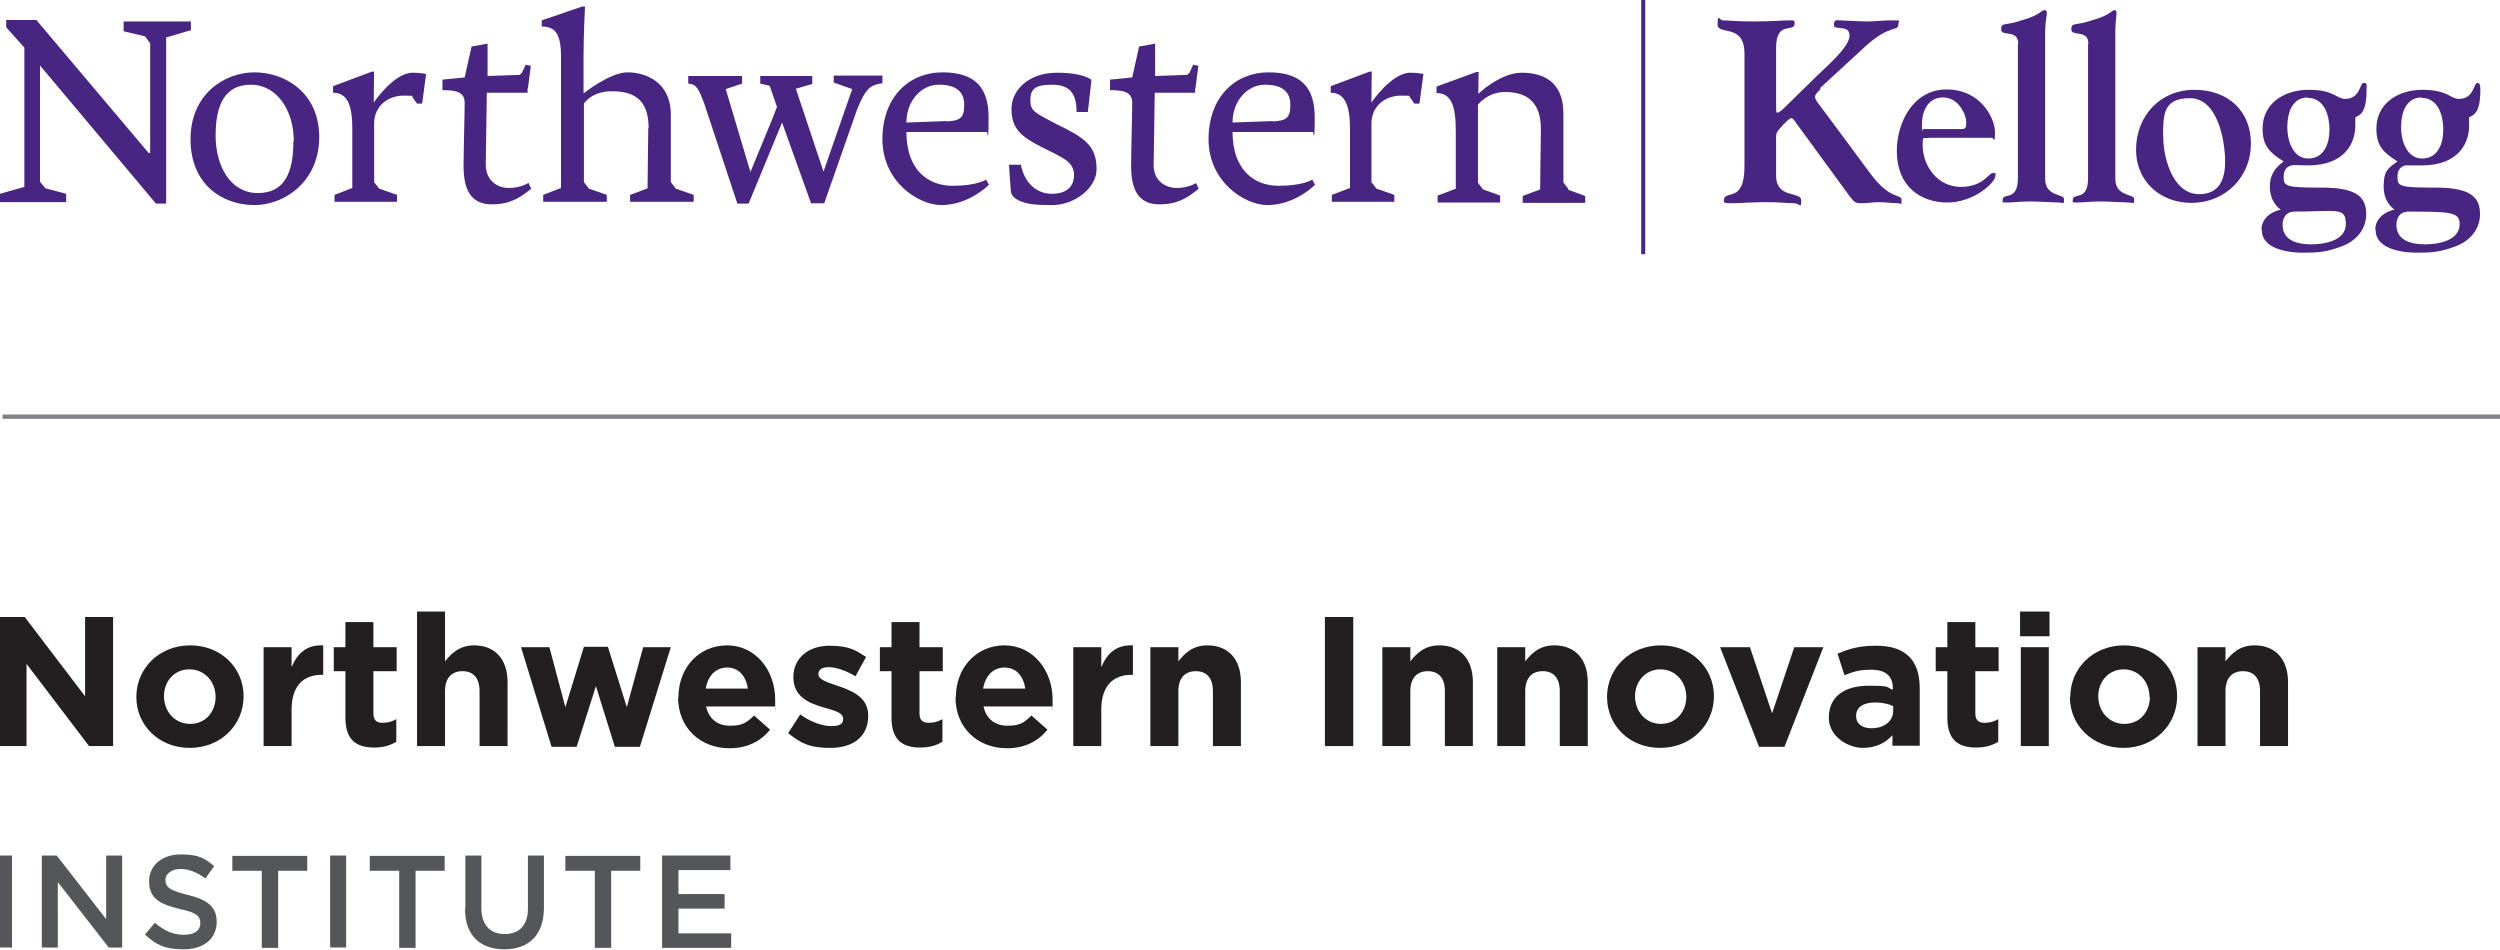
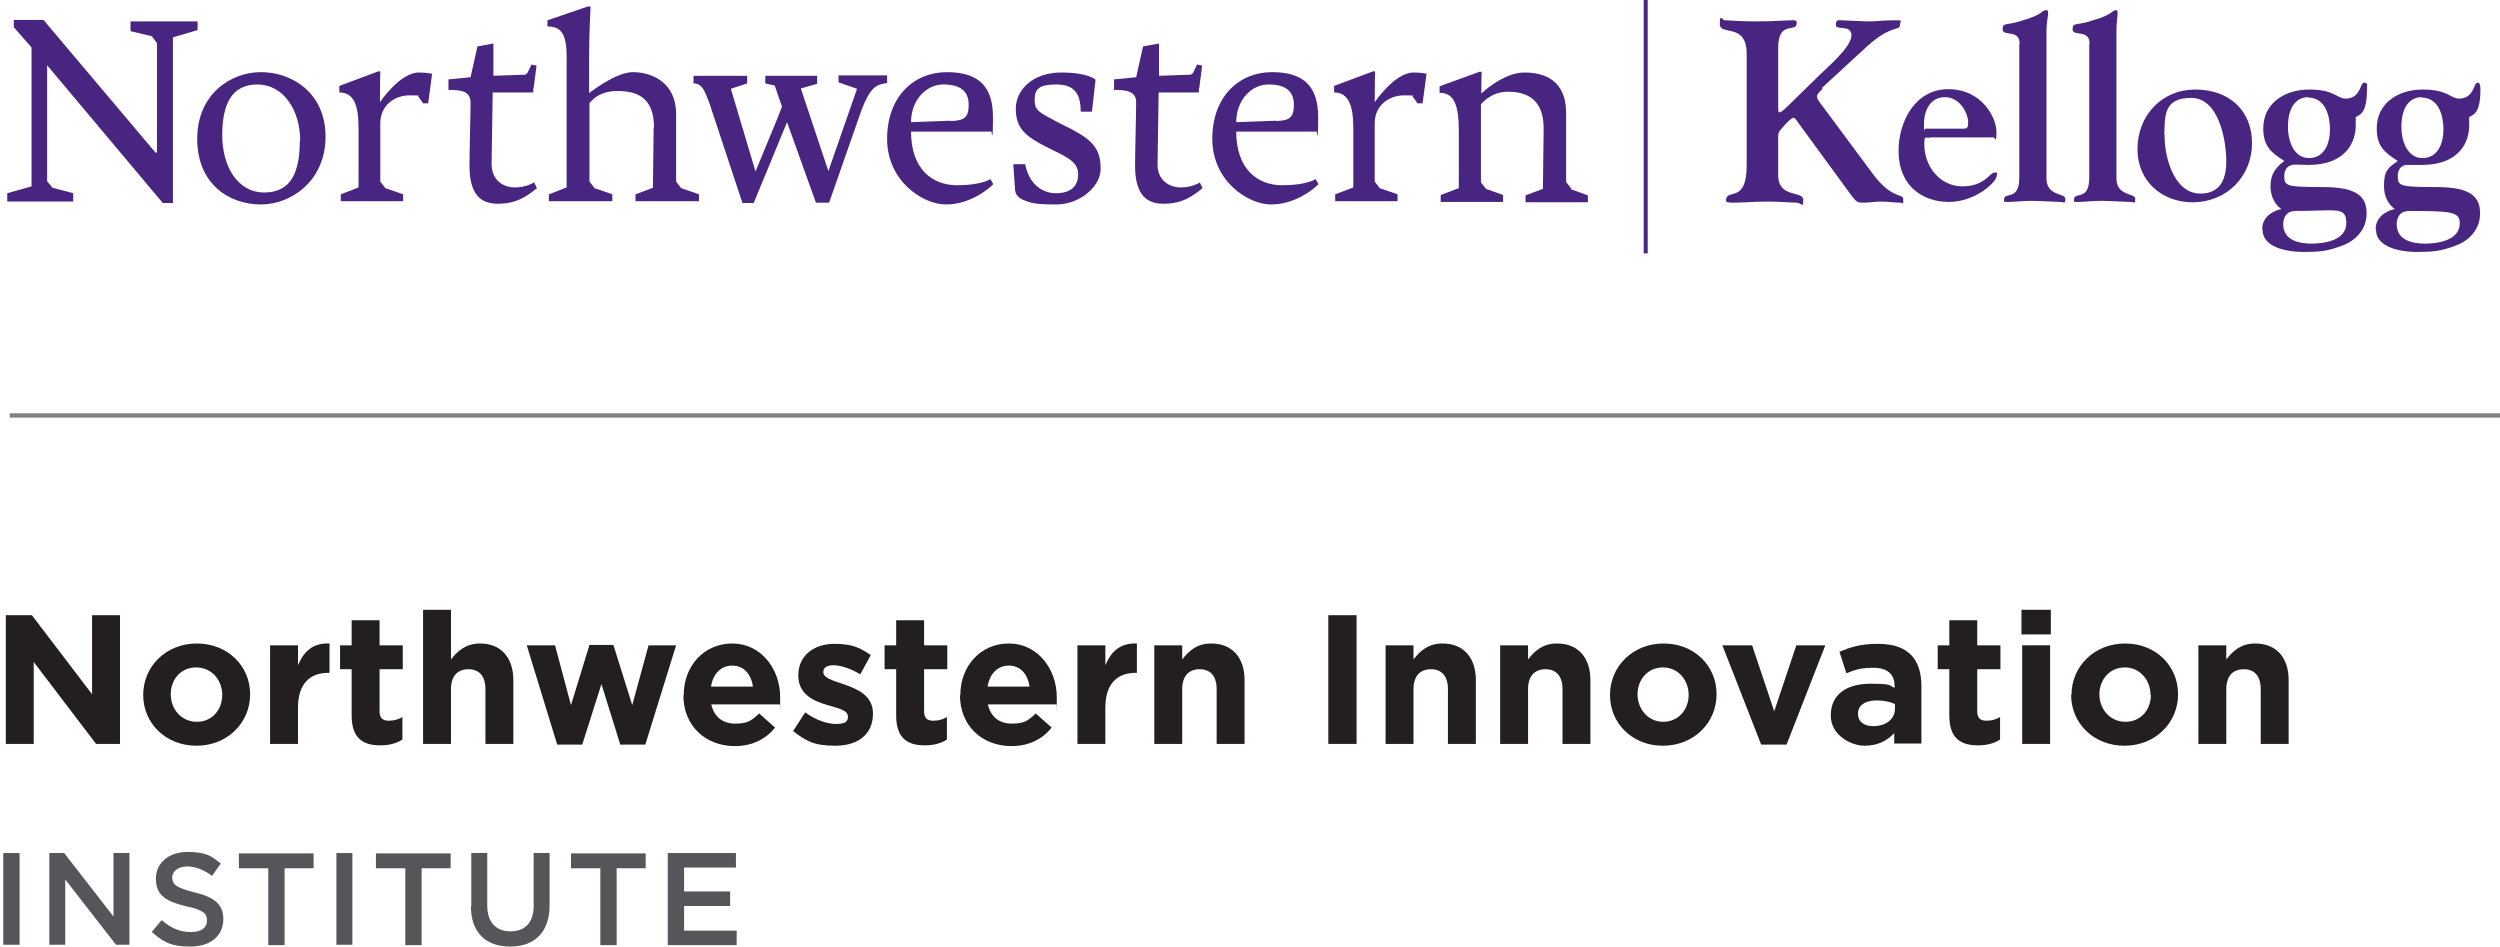
- <svg xmlns="http://www.w3.org/2000/svg" id="Layer_1" version="1.1" viewBox="0 0 687.6 261.1">
+ <svg xmlns="http://www.w3.org/2000/svg" id="Layer_1" version="1.1" viewBox="0 0 689.6 261.1">
  <defs>
    <style>
      .st0 {
        fill: #482580;
      }

      .st1 {
        fill: #231f20;
      }

      .st2 {
        fill: none;
        stroke: #808285;
        stroke-miterlimit: 10;
        stroke-width: 1.2px;
      }

      .st3 {
        fill: #54565a;
      }
    </style>
  </defs>
-   <line class="st2" x1=".7" y1="114.6" x2="687.6" y2="114.6" />
+   <line class="st2" x1="2.7" y1="114.6" x2="689.6" y2="114.6" />
  <g>
-     <polygon class="st0" points="1.7 5.5 1.7 7.5 6.7 13.1 6.7 51.4 0 53.3 0 55.6 18.2 55.6 18.2 53.3 12.5 51.8 11 50 11 18 42.9 56 45.7 56 45.7 10.3 52.5 8.3 52.5 5.9 34 5.9 34 8.6 39.9 10 41.3 11.9 41.3 42.2 41.3 42.1 40.9 42.1 10 5.5 1.7 5.5" />
-     <path class="st0" d="M80.8,38.8c0-8.4-4.6-15.5-11.8-15.5s-9.7,5.6-9.7,14,4.1,15.8,11.6,15.8,9.8-5.8,9.8-14.3M70,56.4c-9,0-17.6-5.8-17.6-18.1s9.2-18.4,17.6-18.4,17.8,5.6,17.8,17.8-9.5,18.7-17.8,18.7" />
-     <path class="st0" d="M178.4,35.2c0-8.4-4.7-10.1-10.2-10.1s-7.6,3.4-7.6,3.4v21.6l1.4,1.8,4.9,1.7v1.9h-17.5v-1.9l4.9-1.9V15.6c0-6.5-1.7-8.3-5.3-8.3v-1.7l11.1-3.8h.8s-.4,7.7-.4,13.5v10.4s7.2-5.8,12.1-5.8,11.9,2.6,11.9,11.6v18.6l1.4,1.8,4.9,1.7v1.9h-17.5v-1.9l4.8-1.8.2-16.6h0Z" />
-     <path class="st0" d="M260.3,33.4c3.6-.2,4.9-.8,4.9-4.5s-2.2-5.6-7-5.6-8.9,4.4-8.9,10.4l11-.4h0ZM249.3,36.3c0,10.4,5.9,14.8,12.7,14.8s9.2-1.7,9.2-1.7l.8,1.4c-1.8,1.8-6.8,5.6-13.1,5.6s-16.2-6.4-16.2-18.1,7.4-18.4,16.5-18.4,12.7,4.3,12.7,12.4-.4,4-.4,4c0,0-22.1,0-22.1,0Z" />
-     <path class="st0" d="M280,55c-.5-.2-1.9-1-2-2.6l-.5-7.1h3.3c.9,4.9,4.2,8,8.5,8s6.1-2.2,6.1-5.2-2.3-4.3-5.2-5.8l-3.8-1.9c-5.5-2.8-8.2-5-8.2-10.4s4.9-10,12.5-10,9.5,2,9.5,2l-1,8.8h-3.1c0-5.5-2.2-7.5-6.8-7.5s-5.9,1.2-5.9,4.2,1,3.4,6.9,6.5l3.4,1.7c6.1,3.2,7.9,5.8,7.9,10.9s-6.1,9.8-12.1,9.8-7.2-.4-9.4-1.3" />
-     <path class="st0" d="M350,33.4c3.6-.2,4.9-.8,4.9-4.5s-2.2-5.6-7-5.6-8.9,4.4-8.9,10.4l11-.4h0ZM339,36.3c0,10.4,5.9,14.8,12.7,14.8s9.2-1.7,9.2-1.7l.8,1.4c-1.8,1.8-6.8,5.6-13.1,5.6s-16.2-6.4-16.2-18.1,7.4-18.4,16.5-18.4,12.7,4.3,12.7,12.4-.4,4-.4,4c0,0-22.1,0-22.1,0Z" />
-     <path class="st0" d="M431.4,52l-1.4-1.8v-19c0-8.8-5.6-11.2-11.5-11.2s-11.9,5.8-11.9,5.8c0-3.2.1-6,.1-6h-.6l-11,4v1.8c4.2,0,5.3,3.8,5.3,10.5v15.8l-5,1.9v1.9h17.2v-1.9c.1,0-4.7-1.7-4.7-1.7l-1.4-1.8v-21.5s2.6-3.5,7.4-3.5,9.9,1.7,9.9,10.1l-.2,16.7-4.8,1.8v1.9h17.2v-1.9c.1,0-4.7-1.7-4.7-1.7h0Z" />
-     <path class="st0" d="M223.1,56l-8-22.3-9.2,22.3h-3.1l-9.1-27.5c-1.3-3.4-2-5.5-4.4-5.5v-2.1h14.8v2.1l-4.5,1.5,6.8,22.8,5.9-14.3,1.4-3.6-2-5.8-2.6-.6v-2.1h14.3v2.2l-4.5,1.3,7.6,22.8,7.9-22.7-5.1-1.8v-1.9h13.4v2.1c-3.1.4-4.6,1.2-7,7.3l-9,25.7h-3.5,0Z" />
-     <path class="st0" d="M145.2,50.4s-2.1,1.3-5.2,1.3-6.4-1.9-6.4-6.5l.3-19.7h11.2v-1.2h.1l.8-6.2-1.4-.3-1.1,2.3-.6.5-8.8.3h0v-8.9l-4.4.8-1.9,8.5-6.1.6v2.9c3.4,0,6.1.3,6.1,3.5s-.3,13.4-.3,17.4c0,7.7,2.9,10.5,7.8,10.5s7.6-1.7,10.8-4.3l-.8-1.7h0Z" />
-     <path class="st0" d="M328.9,50.4s-2.1,1.3-5.2,1.3-6.5-1.9-6.4-6.5l.3-19.7h11.1v-1.2h.1l.8-6.2-1.4-.3-1.1,2.3-.6.5-8.8.3h0v-8.9l-4.4.8-1.9,8.5-6.1.6v2.9c3.4,0,6.1.3,6.1,3.5s-.3,13.4-.3,17.4c0,7.7,2.9,10.5,7.8,10.5s7.6-1.7,10.8-4.3l-.8-1.7h0Z" />
-     <path class="st0" d="M117.3,20.4h0s-1.3-.4-3.8-.4c-5.2,0-10.7,8.2-10.7,8.2,0-4.6.1-8.5.1-8.5h-.6l-10.7,4v1.8c4.1,0,5.3,3.7,5.3,9.9v16.3l-4.9,1.9v1.9h17.2v-1.9l-4.9-1.7-1.4-1.8v-16.1c0-4.9,3.9-7.7,8.1-7.7s1.7.2,2.5.5l1.2,1.7h1.4c0,.1,1.1-8.2,1.1-8.2Z" />
-     <path class="st0" d="M391.7,20.4h0s-1.3-.4-3.8-.4c-5.2,0-10.7,8.2-10.7,8.2,0-4.6.1-8.5.1-8.5h-.6l-10.7,4v1.8c4,0,5.3,3.7,5.3,9.9v16.3l-5,1.9v1.9h17.2v-1.9l-4.9-1.7-1.4-1.8v-16.1c0-4.9,3.9-7.7,8.1-7.7s1.7.2,2.5.5l1.2,1.7h1.4c0,.1,1.1-8.2,1.1-8.2h0Z" />
-     <rect class="st0" x="451.4" width="1.1" height="69.9" />
-     <path class="st0" d="M500.8,24.5c-.4.3-1.6,1.4-1.6,2.1s.6,1.5,1.7,2.9l13.5,18.2c5.5,7.5,8.6,5.5,8.6,7.3s0,.9-.9.9c-1.6,0-3.4-.3-5.3-.3s-2.8.3-4.7.3-2-.2-3.5-2.1l-14.1-19.3c-.9-1.2-1.3-2-1.8-2s-1.8,1.2-3.3,3c-1.1,1.2-.9,1.8-.9,3.5v9.3c0,6.5,6.9,4.2,6.9,6.8s-.3.8-2,.8-3.8-.3-7.8-.3c-3.4,0-7.1.3-9.3.3-1.3,0-2.2,0-2.2-.6,0-3.5,5.7,1.1,5.7-9.6V14.8c0-8.6-7.4-4.9-7.4-8.1s.6-1.1,1.4-1.1c1.3,0,3.7.3,8.5.3s8.4-.3,9.8-.3,1.5,0,1.5.8c0,2.8-5.1-1-5.1,6.8v16.2c0,.7,0,1.7.3,1.6.4,0,.8-.3,1.8-1.2l9.3-9.1c2-2,8.8-7.7,8.8-10.9s-4.3-1.3-4.3-2.9.7-1.3,1.6-1.3,5.6.3,7.7.3,3.6-.3,6.6-.3,1.8,0,1.8,1.2c0,1.9-2.3-.2-9.1,6l-12.5,11.5h0Z" />
-     <path class="st0" d="M530.3,38c-1.3,0-1.5-.5-1.5,1.8,0,6.1,4.3,11.6,10.5,11.6s7.6-3.8,8.8-3.8.7,0,.7.8c0,1.8-5.9,7.3-13.2,7.3s-13.9-4.4-13.9-14.1c0-8.1,4.6-17,13.7-17,9.5,0,13.3,8.1,13.3,11.7s-.4,1.6-.8,1.6h-17.4,0ZM539.2,35.5c1.2,0,1.6,0,1.6-1.9s-2-6.8-6.4-6.8-5.8,4.2-5.8,7.4.1,1.3.3,1.3h10.3Z" />
-     <path class="st0" d="M555.1,12.1c0-4.2-4.7-1.9-4.7-4s1.1-.9,5.6-2.5c5.4-1.5,5.2-2.8,6.4-2.8s.1,2,.1,5.9v40.5c0,5,5.2,4,5.2,5.6s-.3.9-1.5.9-5.8-.3-7.9-.3-4.8.3-6.3.3-1.2,0-1.2-.7c0-2.2,4.2.6,4.2-6V12.1h0Z" />
-     <path class="st0" d="M574.4,12.1c0-4.2-4.7-1.9-4.7-4s1.1-.9,5.6-2.5c5.5-1.5,5.2-2.8,6.4-2.8.9,0,.1,2,.1,5.9v40.5c0,5,5.2,4,5.2,5.6s-.3.9-1.5.9-5.8-.3-7.9-.3-4.8.3-6.3.3-1.2,0-1.2-.7c0-2.2,4.2.6,4.2-6V12.1h0Z" />
-     <path class="st0" d="M602.7,55.8c-8.5,0-15.2-5.9-15.2-14.6,0-9.3,6.6-16.5,16-16.5s15.6,5.9,15.6,14.8-6.7,16.3-16.5,16.3ZM595,37.2c-.2,4.7,2,16.2,9.9,16.2,5.5,0,7.1-4.1,7.1-8.9,0-5.7-2-17.5-9.7-17.5s-7.2,5.1-7.4,10.2h0Z" />
-     <path class="st0" d="M622,63.2c0-4.2,4.6-5.5,5.3-5.5-.7-.6-3-2.2-3-6.5,0-2.9,1.3-5,3.8-6.8-3.8-2.4-5.8-4.2-5.8-9,0-6.8,5.7-10.7,12.7-10.7s7.6,2.5,10,2.5c4.2,0,4-4.4,5.1-4.4s.8.6.8,1.9c0,6.7-2,6.9-3.1,7.6,0,1.2,0,.3,0,2.1.1,4.5-2.5,11.1-13.1,11.1-1.1,0-2.2-.1-3.6-.1-2.1,0-3,1.4-3,3.1,0,2.8.4,3.1,10.7,3.1,9.9,0,12,3,12,7.3s-2.9,7.4-6.6,8.8c-4.2,1.6-6.4,1.8-10.9,1.8-2.8,0-11.2-.6-11.2-6.2h0ZM630.6,58.3c-1.9,0-2.8,1.8-2.8,3.5,0,4.7,4.7,5.4,7.9,5.4s9.5-.8,9.5-5.6-2.5-3.4-14.6-3.4h0ZM634.6,26.8c-1.3,0-5.5.6-5.5,8.3,0,3.5,1.5,8.5,5.8,8.5s5.8-4.1,5.8-7.9-1.3-8.8-6.1-8.8h0Z" />
-     <path class="st0" d="M653.3,63.2c0-4.2,4.6-5.5,5.3-5.5-.7-.6-3-2.2-3-6.5s1.3-5,3.8-6.8c-3.8-2.4-5.8-4.2-5.8-9,0-6.8,5.7-10.7,12.7-10.7s7.6,2.5,10,2.5c4.2,0,4-4.4,5.1-4.4.6,0,.8.6.8,1.9,0,6.7-2,6.9-3.1,7.6,0,1.2,0,.3,0,2.1.1,4.5-2.5,11.1-13.1,11.1s-2.2-.1-3.6-.1c-2.1,0-3,1.4-3,3.1,0,2.8.4,3.1,10.7,3.1,9.9,0,12,3,12,7.3s-2.9,7.4-6.6,8.8c-4.2,1.6-6.4,1.8-10.9,1.8-2.8,0-11.2-.6-11.2-6.2h0ZM661.9,58.3c-1.9,0-2.8,1.8-2.8,3.5,0,4.7,4.7,5.4,7.9,5.4s9.5-.8,9.5-5.6c0-3.3-2.5-3.4-14.6-3.4h0ZM665.9,26.8c-1.3,0-5.5.6-5.5,8.3,0,3.5,1.5,8.5,5.8,8.5s5.8-4.1,5.8-7.9-1.3-8.8-6.1-8.8h0Z" />
+     <polygon class="st0" points="3.8 5.5 3.8 7.5 8.7 13.1 8.7 51.4 2 53.3 2 55.6 20.2 55.6 20.2 53.3 14.5 51.8 13 50 13 18 44.9 56 47.7 56 47.7 10.3 54.5 8.3 54.5 5.9 36 5.9 36 8.6 41.9 10 43.3 11.9 43.3 42.2 43.3 42.1 42.9 42.1 12 5.5 3.8 5.5" />
+     <path class="st0" d="M82.8,38.8c0-8.4-4.6-15.5-11.8-15.5s-9.7,5.6-9.7,14,4.1,15.8,11.6,15.8,9.8-5.8,9.8-14.3M72,56.4c-9,0-17.6-5.8-17.6-18.1s9.2-18.4,17.6-18.4,17.8,5.6,17.8,17.8-9.5,18.7-17.8,18.7" />
+     <path class="st0" d="M180.4,35.2c0-8.4-4.7-10.1-10.2-10.1s-7.6,3.4-7.6,3.4v21.6l1.4,1.8,4.9,1.7v1.9h-17.5v-1.9l4.9-1.9V15.6c0-6.5-1.7-8.3-5.3-8.3v-1.7l11.1-3.8h.8s-.4,7.7-.4,13.5v10.4s7.2-5.8,12.1-5.8,11.9,2.6,11.9,11.6v18.6l1.4,1.8,4.9,1.7v1.9h-17.5v-1.9l4.8-1.8.2-16.6h0Z" />
+     <path class="st0" d="M262.3,33.4c3.6-.2,4.9-.8,4.9-4.5s-2.2-5.6-7-5.6-8.9,4.4-8.9,10.4l11-.4h0ZM251.3,36.3c0,10.4,5.9,14.8,12.7,14.8s9.2-1.7,9.2-1.7l.8,1.4c-1.8,1.8-6.8,5.6-13.1,5.6s-16.2-6.4-16.2-18.1,7.4-18.4,16.5-18.4,12.7,4.3,12.7,12.4-.4,4-.4,4c0,0-22.1,0-22.1,0Z" />
+     <path class="st0" d="M282,55c-.5-.2-1.9-1-2-2.6l-.5-7.1h3.3c.9,4.9,4.2,8,8.5,8s6.1-2.2,6.1-5.2-2.3-4.3-5.2-5.8l-3.8-1.9c-5.5-2.8-8.2-5-8.2-10.4s4.9-10,12.5-10,9.5,2,9.5,2l-1,8.8h-3.1c0-5.5-2.2-7.5-6.8-7.5s-5.9,1.2-5.9,4.2,1,3.4,6.9,6.5l3.4,1.7c6.1,3.2,7.9,5.8,7.9,10.9s-6.1,9.8-12.1,9.8-7.2-.4-9.4-1.3" />
+     <path class="st0" d="M352,33.4c3.6-.2,4.9-.8,4.9-4.5s-2.2-5.6-7-5.6-8.9,4.4-8.9,10.4l11-.4h0ZM341,36.3c0,10.4,5.9,14.8,12.7,14.8s9.2-1.7,9.2-1.7l.8,1.4c-1.8,1.8-6.8,5.6-13.1,5.6s-16.2-6.4-16.2-18.1,7.4-18.4,16.5-18.4,12.7,4.3,12.7,12.4-.4,4-.4,4c0,0-22.1,0-22.1,0Z" />
+     <path class="st0" d="M433.4,52l-1.4-1.8v-19c0-8.8-5.6-11.2-11.5-11.2s-11.9,5.8-11.9,5.8c0-3.2.1-6,.1-6h-.6l-11,4v1.8c4.2,0,5.3,3.8,5.3,10.5v15.8l-5,1.9v1.9h17.2v-1.9c.1,0-4.7-1.7-4.7-1.7l-1.4-1.8v-21.5s2.6-3.5,7.4-3.5,9.9,1.7,9.9,10.1l-.2,16.7-4.8,1.8v1.9h17.2v-1.9c.1,0-4.7-1.7-4.7-1.7h0Z" />
+     <path class="st0" d="M225.1,56l-8-22.3-9.2,22.3h-3.1l-9.1-27.5c-1.3-3.4-2-5.5-4.4-5.5v-2.1h14.8v2.1l-4.5,1.5,6.8,22.8,5.9-14.3,1.4-3.6-2-5.8-2.6-.6v-2.1h14.3v2.2l-4.5,1.3,7.6,22.8,7.9-22.7-5.1-1.8v-1.9h13.4v2.1c-3.1.4-4.6,1.2-7,7.3l-9,25.7h-3.5,0Z" />
+     <path class="st0" d="M147.2,50.4s-2.1,1.3-5.2,1.3-6.4-1.9-6.4-6.5l.3-19.7h11.2v-1.2h.1l.8-6.2-1.4-.3-1.1,2.3-.6.5-8.8.3h0v-8.9l-4.4.8-1.9,8.5-6.1.6v2.9c3.4,0,6.1.3,6.1,3.5s-.3,13.4-.3,17.4c0,7.7,2.9,10.5,7.8,10.5s7.6-1.7,10.8-4.3l-.8-1.7h0Z" />
+     <path class="st0" d="M330.9,50.4s-2.1,1.3-5.2,1.3-6.5-1.9-6.4-6.5l.3-19.7h11.1v-1.2h.1l.8-6.2-1.4-.3-1.1,2.3-.6.5-8.8.3h0v-8.9l-4.4.8-1.9,8.5-6.1.6v2.9c3.4,0,6.1.3,6.1,3.5s-.3,13.4-.3,17.4c0,7.7,2.9,10.5,7.8,10.5s7.6-1.7,10.8-4.3l-.8-1.7h0Z" />
+     <path class="st0" d="M119.3,20.4h0s-1.3-.4-3.8-.4c-5.2,0-10.7,8.2-10.7,8.2,0-4.6.1-8.5.1-8.5h-.6l-10.7,4v1.8c4.1,0,5.3,3.7,5.3,9.9v16.3l-4.9,1.9v1.9h17.2v-1.9l-4.9-1.7-1.4-1.8v-16.1c0-4.9,3.9-7.7,8.1-7.7s1.7.2,2.5.5l1.2,1.7h1.4c0,.1,1.1-8.2,1.1-8.2Z" />
+     <path class="st0" d="M393.7,20.4h0s-1.3-.4-3.8-.4c-5.2,0-10.7,8.2-10.7,8.2,0-4.6.1-8.5.1-8.5h-.6l-10.7,4v1.8c4,0,5.3,3.7,5.3,9.9v16.3l-5,1.9v1.9h17.2v-1.9l-4.9-1.7-1.4-1.8v-16.1c0-4.9,3.9-7.7,8.1-7.7s1.7.2,2.5.5l1.2,1.7h1.4c0,.1,1.1-8.2,1.1-8.2h0Z" />
+     <rect class="st0" x="453.4" width="1.1" height="69.9" />
+     <path class="st0" d="M502.8,24.5c-.4.3-1.6,1.4-1.6,2.1s.6,1.5,1.7,2.9l13.5,18.2c5.5,7.5,8.6,5.5,8.6,7.3s0,.9-.9.9c-1.6,0-3.4-.3-5.3-.3s-2.8.3-4.7.3-2-.2-3.5-2.1l-14.1-19.3c-.9-1.2-1.3-2-1.8-2s-1.8,1.2-3.3,3c-1.1,1.2-.9,1.8-.9,3.5v9.3c0,6.5,6.9,4.2,6.9,6.8s-.3.8-2,.8-3.8-.3-7.8-.3c-3.4,0-7.1.3-9.3.3-1.3,0-2.2,0-2.2-.6,0-3.5,5.7,1.1,5.7-9.6V14.8c0-8.6-7.4-4.9-7.4-8.1s.6-1.1,1.4-1.1c1.3,0,3.7.3,8.5.3s8.4-.3,9.8-.3,1.5,0,1.5.8c0,2.8-5.1-1-5.1,6.8v16.2c0,.7,0,1.7.3,1.6.4,0,.8-.3,1.8-1.2l9.3-9.1c2-2,8.8-7.7,8.8-10.9s-4.3-1.3-4.3-2.9.7-1.3,1.6-1.3,5.6.3,7.7.3,3.6-.3,6.6-.3,1.8,0,1.8,1.2c0,1.9-2.3-.2-9.1,6l-12.5,11.5h0Z" />
+     <path class="st0" d="M532.3,38c-1.3,0-1.5-.5-1.5,1.8,0,6.1,4.3,11.6,10.5,11.6s7.6-3.8,8.8-3.8.7,0,.7.8c0,1.8-5.9,7.3-13.2,7.3s-13.9-4.4-13.9-14.1c0-8.1,4.6-17,13.7-17,9.5,0,13.3,8.1,13.3,11.7s-.4,1.6-.8,1.6h-17.4,0ZM541.3,35.5c1.2,0,1.6,0,1.6-1.9s-2-6.8-6.4-6.8-5.8,4.2-5.8,7.4.1,1.3.3,1.3h10.3Z" />
+     <path class="st0" d="M557.1,12.1c0-4.2-4.7-1.9-4.7-4s1.1-.9,5.6-2.5c5.4-1.5,5.2-2.8,6.4-2.8s.1,2,.1,5.9v40.5c0,5,5.2,4,5.2,5.6s-.3.9-1.5.9-5.8-.3-7.9-.3-4.8.3-6.3.3-1.2,0-1.2-.7c0-2.2,4.2.6,4.2-6V12.1h0Z" />
+     <path class="st0" d="M576.4,12.1c0-4.2-4.7-1.9-4.7-4s1.1-.9,5.6-2.5c5.5-1.5,5.2-2.8,6.4-2.8.9,0,.1,2,.1,5.9v40.5c0,5,5.2,4,5.2,5.6s-.3.9-1.5.9-5.8-.3-7.9-.3-4.8.3-6.3.3-1.2,0-1.2-.7c0-2.2,4.2.6,4.2-6V12.1h0Z" />
+     <path class="st0" d="M604.8,55.8c-8.5,0-15.2-5.9-15.2-14.6,0-9.3,6.6-16.5,16-16.5s15.6,5.9,15.6,14.8-6.7,16.3-16.5,16.3ZM597.1,37.2c-.2,4.7,2,16.2,9.9,16.2,5.5,0,7.1-4.1,7.1-8.9,0-5.7-2-17.5-9.7-17.5s-7.2,5.1-7.4,10.2h0Z" />
+     <path class="st0" d="M624,63.2c0-4.2,4.6-5.5,5.3-5.5-.7-.6-3-2.2-3-6.5,0-2.9,1.3-5,3.8-6.8-3.8-2.4-5.8-4.2-5.8-9,0-6.8,5.7-10.7,12.7-10.7s7.6,2.5,10,2.5c4.2,0,4-4.4,5.1-4.4s.8.6.8,1.9c0,6.7-2,6.9-3.1,7.6,0,1.2,0,.3,0,2.1.1,4.5-2.5,11.1-13.1,11.1-1.1,0-2.2-.1-3.6-.1-2.1,0-3,1.4-3,3.1,0,2.8.4,3.1,10.7,3.1,9.9,0,12,3,12,7.3s-2.9,7.4-6.6,8.8c-4.2,1.6-6.4,1.8-10.9,1.8-2.8,0-11.2-.6-11.2-6.2h0ZM632.6,58.3c-1.9,0-2.8,1.8-2.8,3.5,0,4.7,4.7,5.4,7.9,5.4s9.5-.8,9.5-5.6-2.5-3.4-14.6-3.4h0ZM636.6,26.8c-1.3,0-5.5.6-5.5,8.3,0,3.5,1.5,8.5,5.8,8.5s5.8-4.1,5.8-7.9-1.3-8.8-6.1-8.8h0Z" />
+     <path class="st0" d="M655.3,63.2c0-4.2,4.6-5.5,5.3-5.5-.7-.6-3-2.2-3-6.5s1.3-5,3.8-6.8c-3.8-2.4-5.8-4.2-5.8-9,0-6.8,5.7-10.7,12.7-10.7s7.6,2.5,10,2.5c4.2,0,4-4.4,5.1-4.4.6,0,.8.6.8,1.9,0,6.7-2,6.9-3.1,7.6,0,1.2,0,.3,0,2.1.1,4.5-2.5,11.1-13.1,11.1s-2.2-.1-3.6-.1c-2.1,0-3,1.4-3,3.1,0,2.8.4,3.1,10.7,3.1,9.9,0,12,3,12,7.3s-2.9,7.4-6.6,8.8c-4.2,1.6-6.4,1.8-10.9,1.8-2.8,0-11.2-.6-11.2-6.2h0ZM663.9,58.3c-1.9,0-2.8,1.8-2.8,3.5,0,4.7,4.7,5.4,7.9,5.4s9.5-.8,9.5-5.6c0-3.3-2.5-3.4-14.6-3.4h0ZM667.9,26.8c-1.3,0-5.5.6-5.5,8.3,0,3.5,1.5,8.5,5.8,8.5s5.8-4.1,5.8-7.9-1.3-8.8-6.1-8.8h0Z" />
  </g>
  <g>
-     <path class="st1" d="M-.4,169.7h7.2l16.6,21.8v-21.8h7.7v35.5h-6.6l-17.2-22.6v22.6H-.4v-35.5h0Z" />
-     <path class="st1" d="M37.5,191.7h0c0-7.9,6.3-14.2,14.8-14.2s14.7,6.2,14.7,14h0c0,7.9-6.3,14.2-14.8,14.2s-14.7-6.2-14.7-14h0ZM59.3,191.7h0c0-4.1-2.9-7.6-7.2-7.6s-7,3.4-7,7.4h0c0,4.1,2.9,7.6,7.2,7.6s7-3.4,7-7.4Z" />
-     <path class="st1" d="M72.5,178h7.7v5.5c1.6-3.8,4.1-6.2,8.7-6v8.1h-.4c-5.1,0-8.3,3.1-8.3,9.6v10h-7.7v-27.2h0Z" />
-     <path class="st1" d="M95,197.5v-12.9h-3.2v-6.6h3.2v-6.9h7.7v6.9h6.4v6.6h-6.4v11.6c0,1.8.8,2.6,2.5,2.6s2.7-.4,3.8-1v6.2c-1.6,1-3.5,1.6-6.1,1.6-4.7,0-7.9-1.9-7.9-8.2h0Z" />
-     <path class="st1" d="M114.7,168.2h7.7v13.7c1.8-2.3,4.1-4.4,8-4.4,5.8,0,9.2,3.9,9.2,10.1v17.6h-7.7v-15.1c0-3.6-1.7-5.5-4.7-5.5s-4.8,1.9-4.8,5.5v15.1h-7.7v-37h0Z" />
-     <path class="st1" d="M143.3,178h7.8l4.4,16.5,5.1-16.6h6.6l5.2,16.6,4.5-16.5h7.6l-8.5,27.4h-6.9l-5.2-16.7-5.3,16.7h-6.9l-8.4-27.4h0Z" />
-     <path class="st1" d="M186.6,191.7h0c0-7.9,5.5-14.2,13.4-14.2s13.2,7,13.2,14.8,0,1.3-.1,2h-18.9c.8,3.5,3.2,5.3,6.6,5.3s4.5-.8,6.6-2.8l4.4,3.9c-2.5,3.1-6.2,5.1-11.1,5.1-8.2,0-14.2-5.7-14.2-14h0ZM205.7,189.4c-.5-3.4-2.5-5.8-5.7-5.8s-5.3,2.3-5.9,5.8h11.6Z" />
-     <path class="st1" d="M216.8,201.6l3.3-5.1c2.9,2.1,6,3.2,8.6,3.2s3.2-.8,3.2-2h0c0-1.8-2.6-2.3-5.6-3.2-3.8-1.1-8.1-2.9-8.1-8.2h0c0-5.6,4.5-8.7,9.9-8.7s7.2,1.2,10.1,3.1l-2.9,5.3c-2.7-1.6-5.4-2.5-7.4-2.5s-2.8.8-2.8,1.9h0c0,1.6,2.6,2.3,5.5,3.3,3.8,1.3,8.2,3.1,8.2,8.1h0c0,6.1-4.5,8.9-10.4,8.9s-8.1-1.3-11.7-4.1h0Z" />
-     <path class="st1" d="M245.2,197.5v-12.9h-3.2v-6.6h3.2v-6.9h7.7v6.9h6.4v6.6h-6.4v11.6c0,1.8.8,2.6,2.5,2.6s2.7-.4,3.8-1v6.2c-1.6,1-3.5,1.6-6.1,1.6-4.7,0-7.9-1.9-7.9-8.2h0Z" />
-     <path class="st1" d="M262.9,191.7h0c0-7.9,5.5-14.2,13.4-14.2s13.2,7,13.2,14.8,0,1.3-.1,2h-18.9c.8,3.5,3.2,5.3,6.6,5.3s4.5-.8,6.6-2.8l4.4,3.9c-2.5,3.1-6.2,5.1-11.1,5.1-8.2,0-14.2-5.7-14.2-14h0ZM282,189.4c-.5-3.4-2.5-5.8-5.7-5.8s-5.3,2.3-5.9,5.8h11.6Z" />
-     <path class="st1" d="M295.2,178h7.7v5.5c1.6-3.8,4.1-6.2,8.7-6v8.1h-.4c-5.1,0-8.3,3.1-8.3,9.6v10h-7.7v-27.2h0Z" />
-     <path class="st1" d="M316.4,178h7.7v3.9c1.8-2.3,4-4.4,8-4.4,5.8,0,9.2,3.9,9.2,10.1v17.6h-7.7v-15.1c0-3.6-1.7-5.5-4.7-5.5s-4.8,1.9-4.8,5.5v15.1h-7.7v-27.2h0Z" />
-     <path class="st1" d="M364.4,169.7h7.8v35.5h-7.8v-35.5h0Z" />
-     <path class="st1" d="M380.2,178h7.7v3.9c1.8-2.3,4-4.4,8-4.4,5.8,0,9.2,3.9,9.2,10.1v17.6h-7.7v-15.1c0-3.6-1.7-5.5-4.7-5.5s-4.8,1.9-4.8,5.5v15.1h-7.7v-27.2h0Z" />
-     <path class="st1" d="M411.8,178h7.7v3.9c1.8-2.3,4-4.4,8-4.4,5.8,0,9.2,3.9,9.2,10.1v17.6h-7.7v-15.1c0-3.6-1.7-5.5-4.7-5.5s-4.8,1.9-4.8,5.5v15.1h-7.7v-27.2h0Z" />
-     <path class="st1" d="M442,191.7h0c0-7.9,6.3-14.2,14.8-14.2s14.6,6.2,14.6,14h0c0,7.9-6.3,14.2-14.8,14.2s-14.6-6.2-14.6-14h0ZM463.8,191.7h0c0-4.1-2.9-7.6-7.1-7.6s-7,3.4-7,7.4h0c0,4.1,2.9,7.6,7.1,7.6s7-3.4,7-7.4h0Z" />
-     <path class="st1" d="M473.1,178h8.2l6.1,18.2,6.1-18.2h8l-10.7,27.4h-7l-10.7-27.4h0Z" />
-     <path class="st1" d="M503,197.4h0c0-6,4.5-8.8,11-8.8s4.7.5,6.6,1.1v-.5c0-3.2-2-5-5.8-5s-5,.6-7.5,1.5l-1.9-5.9c3-1.3,5.9-2.2,10.5-2.2s7.2,1.1,9.2,3c2,2,2.9,5,2.9,8.7v15.8h-7.5v-2.9c-1.9,2.1-4.5,3.5-8.2,3.5s-9.3-2.9-9.3-8.3h0ZM520.7,195.6v-1.4c-1.3-.6-3-1-4.9-1-3.3,0-5.3,1.3-5.3,3.7h0c0,2.2,1.7,3.4,4.2,3.4,3.6,0,6-2,6-4.8h0Z" />
-     <path class="st1" d="M535.6,197.5v-12.9h-3.2v-6.6h3.2v-6.9h7.7v6.9h6.4v6.6h-6.4v11.6c0,1.8.8,2.6,2.5,2.6s2.7-.4,3.8-1v6.2c-1.6,1-3.5,1.6-6.1,1.6-4.7,0-7.9-1.9-7.9-8.2h0Z" />
-     <path class="st1" d="M555.6,168.2h8.1v6.8h-8.1v-6.8ZM555.8,178h7.7v27.2h-7.7v-27.2h0Z" />
-     <path class="st1" d="M569.4,191.7h0c0-7.9,6.3-14.2,14.8-14.2s14.6,6.2,14.6,14h0c0,7.9-6.3,14.2-14.8,14.2s-14.7-6.2-14.7-14h0ZM591.2,191.7h0c0-4.1-2.9-7.6-7.1-7.6s-7,3.4-7,7.4h0c0,4.1,2.9,7.6,7.2,7.6s7-3.4,7-7.4h0Z" />
-     <path class="st1" d="M604.4,178h7.7v3.9c1.8-2.3,4-4.4,8-4.4,5.8,0,9.2,3.9,9.2,10.1v17.6h-7.7v-15.1c0-3.6-1.7-5.5-4.7-5.5s-4.8,1.9-4.8,5.5v15.1h-7.7v-27.2h0Z" />
-     <path class="st3" d="M-1.1,235.3H3.3v25.3H-1.1v-25.3Z" />
-     <path class="st3" d="M11.5,235.3h4.1l13.6,17.5v-17.5h4.4v25.3h-3.7l-14-18v18h-4.4s0-25.3,0-25.3Z" />
-     <path class="st3" d="M39.9,257l2.7-3.2c2.4,2.1,4.9,3.3,8,3.3s4.5-1.3,4.5-3.2h0c0-1.9-1-2.9-5.7-3.9-5.4-1.3-8.4-2.9-8.4-7.6h0c0-4.4,3.6-7.4,8.7-7.4s6.6,1.1,9.2,3.2l-2.4,3.4c-2.3-1.7-4.6-2.6-6.9-2.6s-4.1,1.3-4.1,3h0c0,2,1.2,2.9,6,4.1,5.4,1.3,8.1,3.2,8.1,7.4h0c0,4.8-3.7,7.6-9.1,7.6s-7.5-1.3-10.6-4h0Z" />
-     <path class="st3" d="M71.9,239.5h-8v-4.1h20.6v4.1h-8v21.2h-4.5v-21.2h0Z" />
-     <path class="st3" d="M90.8,235.3h4.4v25.3h-4.4v-25.3Z" />
-     <path class="st3" d="M109.7,239.5h-8v-4.1h20.6v4.1h-8v21.2h-4.5v-21.2h0Z" />
-     <path class="st3" d="M128,249.9v-14.6h4.4v14.4c0,4.7,2.4,7.2,6.4,7.2s6.4-2.4,6.4-7v-14.6h4.4v14.4c0,7.6-4.3,11.4-10.9,11.4s-10.8-3.8-10.8-11.1h0Z" />
-     <path class="st3" d="M163.5,239.5h-8v-4.1h20.6v4.1h-8v21.2h-4.5v-21.2h0Z" />
-     <path class="st3" d="M182.1,235.3h18.8v4h-14.3v6.6h12.7v4h-12.7v6.8h14.5v4h-19v-25.3h0Z" />
+     <path class="st1" d="M1.6,169.7h7.2l16.6,21.8v-21.8h7.7v35.5h-6.6l-17.2-22.6v22.6H1.6v-35.5h0Z" />
+     <path class="st1" d="M39.5,191.7h0c0-7.9,6.3-14.2,14.8-14.2s14.7,6.2,14.7,14h0c0,7.9-6.3,14.2-14.8,14.2s-14.7-6.2-14.7-14h0ZM61.3,191.7h0c0-4.1-2.9-7.6-7.2-7.6s-7,3.4-7,7.4h0c0,4.1,2.9,7.6,7.2,7.6s7-3.4,7-7.4Z" />
+     <path class="st1" d="M74.5,178h7.7v5.5c1.6-3.8,4.1-6.2,8.7-6v8.1h-.4c-5.1,0-8.3,3.1-8.3,9.6v10h-7.7v-27.2h0Z" />
+     <path class="st1" d="M97,197.5v-12.9h-3.2v-6.6h3.2v-6.9h7.7v6.9h6.4v6.6h-6.4v11.6c0,1.8.8,2.6,2.5,2.6s2.7-.4,3.8-1v6.2c-1.6,1-3.5,1.6-6.1,1.6-4.7,0-7.9-1.9-7.9-8.2h0Z" />
+     <path class="st1" d="M116.7,168.2h7.7v13.7c1.8-2.3,4.1-4.4,8-4.4,5.8,0,9.2,3.9,9.2,10.1v17.6h-7.7v-15.1c0-3.6-1.7-5.5-4.7-5.5s-4.8,1.9-4.8,5.5v15.1h-7.7v-37h0Z" />
+     <path class="st1" d="M145.3,178h7.8l4.4,16.5,5.1-16.6h6.6l5.2,16.6,4.5-16.5h7.6l-8.5,27.4h-6.9l-5.2-16.7-5.3,16.7h-6.9l-8.4-27.4h0Z" />
+     <path class="st1" d="M188.6,191.7h0c0-7.9,5.5-14.2,13.4-14.2s13.2,7,13.2,14.8,0,1.3-.1,2h-18.9c.8,3.5,3.2,5.3,6.6,5.3s4.5-.8,6.6-2.8l4.4,3.9c-2.5,3.1-6.2,5.1-11.1,5.1-8.2,0-14.2-5.7-14.2-14h0ZM207.7,189.4c-.5-3.4-2.5-5.8-5.7-5.8s-5.3,2.3-5.9,5.8h11.6Z" />
+     <path class="st1" d="M218.8,201.6l3.3-5.1c2.9,2.1,6,3.2,8.6,3.2s3.2-.8,3.2-2h0c0-1.8-2.6-2.3-5.6-3.2-3.8-1.1-8.1-2.9-8.1-8.2h0c0-5.6,4.5-8.7,9.9-8.7s7.2,1.2,10.1,3.1l-2.9,5.3c-2.7-1.6-5.4-2.5-7.4-2.5s-2.8.8-2.8,1.9h0c0,1.6,2.6,2.3,5.5,3.3,3.8,1.3,8.2,3.1,8.2,8.1h0c0,6.1-4.5,8.9-10.4,8.9s-8.1-1.3-11.7-4.1h0Z" />
+     <path class="st1" d="M247.2,197.5v-12.9h-3.2v-6.6h3.2v-6.9h7.7v6.9h6.4v6.6h-6.4v11.6c0,1.8.8,2.6,2.5,2.6s2.7-.4,3.8-1v6.2c-1.6,1-3.5,1.6-6.1,1.6-4.7,0-7.9-1.9-7.9-8.2h0Z" />
+     <path class="st1" d="M264.9,191.7h0c0-7.9,5.5-14.2,13.4-14.2s13.2,7,13.2,14.8,0,1.3-.1,2h-18.9c.8,3.5,3.2,5.3,6.6,5.3s4.5-.8,6.6-2.8l4.4,3.9c-2.5,3.1-6.2,5.1-11.1,5.1-8.2,0-14.2-5.7-14.2-14h0ZM284,189.4c-.5-3.4-2.5-5.8-5.7-5.8s-5.3,2.3-5.9,5.8h11.6Z" />
+     <path class="st1" d="M297.2,178h7.7v5.5c1.6-3.8,4.1-6.2,8.7-6v8.1h-.4c-5.1,0-8.3,3.1-8.3,9.6v10h-7.7v-27.2h0Z" />
+     <path class="st1" d="M318.4,178h7.7v3.9c1.8-2.3,4-4.4,8-4.4,5.8,0,9.2,3.9,9.2,10.1v17.6h-7.7v-15.1c0-3.6-1.7-5.5-4.7-5.5s-4.8,1.9-4.8,5.5v15.1h-7.7v-27.2h0Z" />
+     <path class="st1" d="M366.4,169.7h7.8v35.5h-7.8v-35.5h0Z" />
+     <path class="st1" d="M382.2,178h7.7v3.9c1.8-2.3,4-4.4,8-4.4,5.8,0,9.2,3.9,9.2,10.1v17.6h-7.7v-15.1c0-3.6-1.7-5.5-4.7-5.5s-4.8,1.9-4.8,5.5v15.1h-7.7v-27.2h0Z" />
+     <path class="st1" d="M413.8,178h7.7v3.9c1.8-2.3,4-4.4,8-4.4,5.8,0,9.2,3.9,9.2,10.1v17.6h-7.7v-15.1c0-3.6-1.7-5.5-4.7-5.5s-4.8,1.9-4.8,5.5v15.1h-7.7v-27.2h0Z" />
+     <path class="st1" d="M444.1,191.7h0c0-7.9,6.3-14.2,14.8-14.2s14.6,6.2,14.6,14h0c0,7.9-6.3,14.2-14.8,14.2s-14.6-6.2-14.6-14h0ZM465.8,191.7h0c0-4.1-2.9-7.6-7.1-7.6s-7,3.4-7,7.4h0c0,4.1,2.9,7.6,7.1,7.6s7-3.4,7-7.4h0Z" />
+     <path class="st1" d="M475.1,178h8.2l6.1,18.2,6.1-18.2h8l-10.7,27.4h-7l-10.7-27.4h0Z" />
+     <path class="st1" d="M505,197.4h0c0-6,4.5-8.8,11-8.8s4.7.5,6.6,1.1v-.5c0-3.2-2-5-5.8-5s-5,.6-7.5,1.5l-1.9-5.9c3-1.3,5.9-2.2,10.5-2.2s7.2,1.1,9.2,3c2,2,2.9,5,2.9,8.7v15.8h-7.5v-2.9c-1.9,2.1-4.5,3.5-8.2,3.5s-9.3-2.9-9.3-8.3h0ZM522.7,195.6v-1.4c-1.3-.6-3-1-4.9-1-3.3,0-5.3,1.3-5.3,3.7h0c0,2.2,1.7,3.4,4.2,3.4,3.6,0,6-2,6-4.8h0Z" />
+     <path class="st1" d="M537.7,197.5v-12.9h-3.2v-6.6h3.2v-6.9h7.7v6.9h6.4v6.6h-6.4v11.6c0,1.8.8,2.6,2.5,2.6s2.7-.4,3.8-1v6.2c-1.6,1-3.5,1.6-6.1,1.6-4.7,0-7.9-1.9-7.9-8.2h0Z" />
+     <path class="st1" d="M557.6,168.2h8.1v6.8h-8.1v-6.8ZM557.8,178h7.7v27.2h-7.7v-27.2h0Z" />
+     <path class="st1" d="M571.4,191.7h0c0-7.9,6.3-14.2,14.8-14.2s14.6,6.2,14.6,14h0c0,7.9-6.3,14.2-14.8,14.2s-14.7-6.2-14.7-14h0ZM593.2,191.7h0c0-4.1-2.9-7.6-7.1-7.6s-7,3.4-7,7.4h0c0,4.1,2.9,7.6,7.2,7.6s7-3.4,7-7.4h0Z" />
+     <path class="st1" d="M606.4,178h7.7v3.9c1.8-2.3,4-4.4,8-4.4,5.8,0,9.2,3.9,9.2,10.1v17.6h-7.7v-15.1c0-3.6-1.7-5.5-4.7-5.5s-4.8,1.9-4.8,5.5v15.1h-7.7v-27.2h0Z" />
+     <path class="st3" d="M.9,235.3h4.5v25.3H.9v-25.3Z" />
+     <path class="st3" d="M13.6,235.3h4.1l13.6,17.5v-17.5h4.4v25.3h-3.7l-14-18v18h-4.4s0-25.3,0-25.3Z" />
+     <path class="st3" d="M41.9,257l2.7-3.2c2.4,2.1,4.9,3.3,8,3.3s4.5-1.3,4.5-3.2h0c0-1.9-1-2.9-5.7-3.9-5.4-1.3-8.4-2.9-8.4-7.6h0c0-4.4,3.6-7.4,8.7-7.4s6.6,1.1,9.2,3.2l-2.4,3.4c-2.3-1.7-4.6-2.6-6.9-2.6s-4.1,1.3-4.1,3h0c0,2,1.2,2.9,6,4.1,5.4,1.3,8.1,3.2,8.1,7.4h0c0,4.8-3.7,7.6-9.1,7.6s-7.5-1.3-10.6-4h0Z" />
+     <path class="st3" d="M73.9,239.5h-8v-4.1h20.6v4.1h-8v21.2h-4.5v-21.2h0Z" />
+     <path class="st3" d="M92.8,235.3h4.4v25.3h-4.4v-25.3Z" />
+     <path class="st3" d="M111.7,239.5h-8v-4.1h20.6v4.1h-8v21.2h-4.5v-21.2h0Z" />
+     <path class="st3" d="M130,249.9v-14.6h4.4v14.4c0,4.7,2.4,7.2,6.4,7.2s6.4-2.4,6.4-7v-14.6h4.4v14.4c0,7.6-4.3,11.4-10.9,11.4s-10.8-3.8-10.8-11.1h0Z" />
+     <path class="st3" d="M165.5,239.5h-8v-4.1h20.6v4.1h-8v21.2h-4.5v-21.2h0Z" />
+     <path class="st3" d="M184.2,235.3h18.8v4h-14.3v6.6h12.7v4h-12.7v6.8h14.5v4h-19v-25.3h0Z" />
  </g>
</svg>
